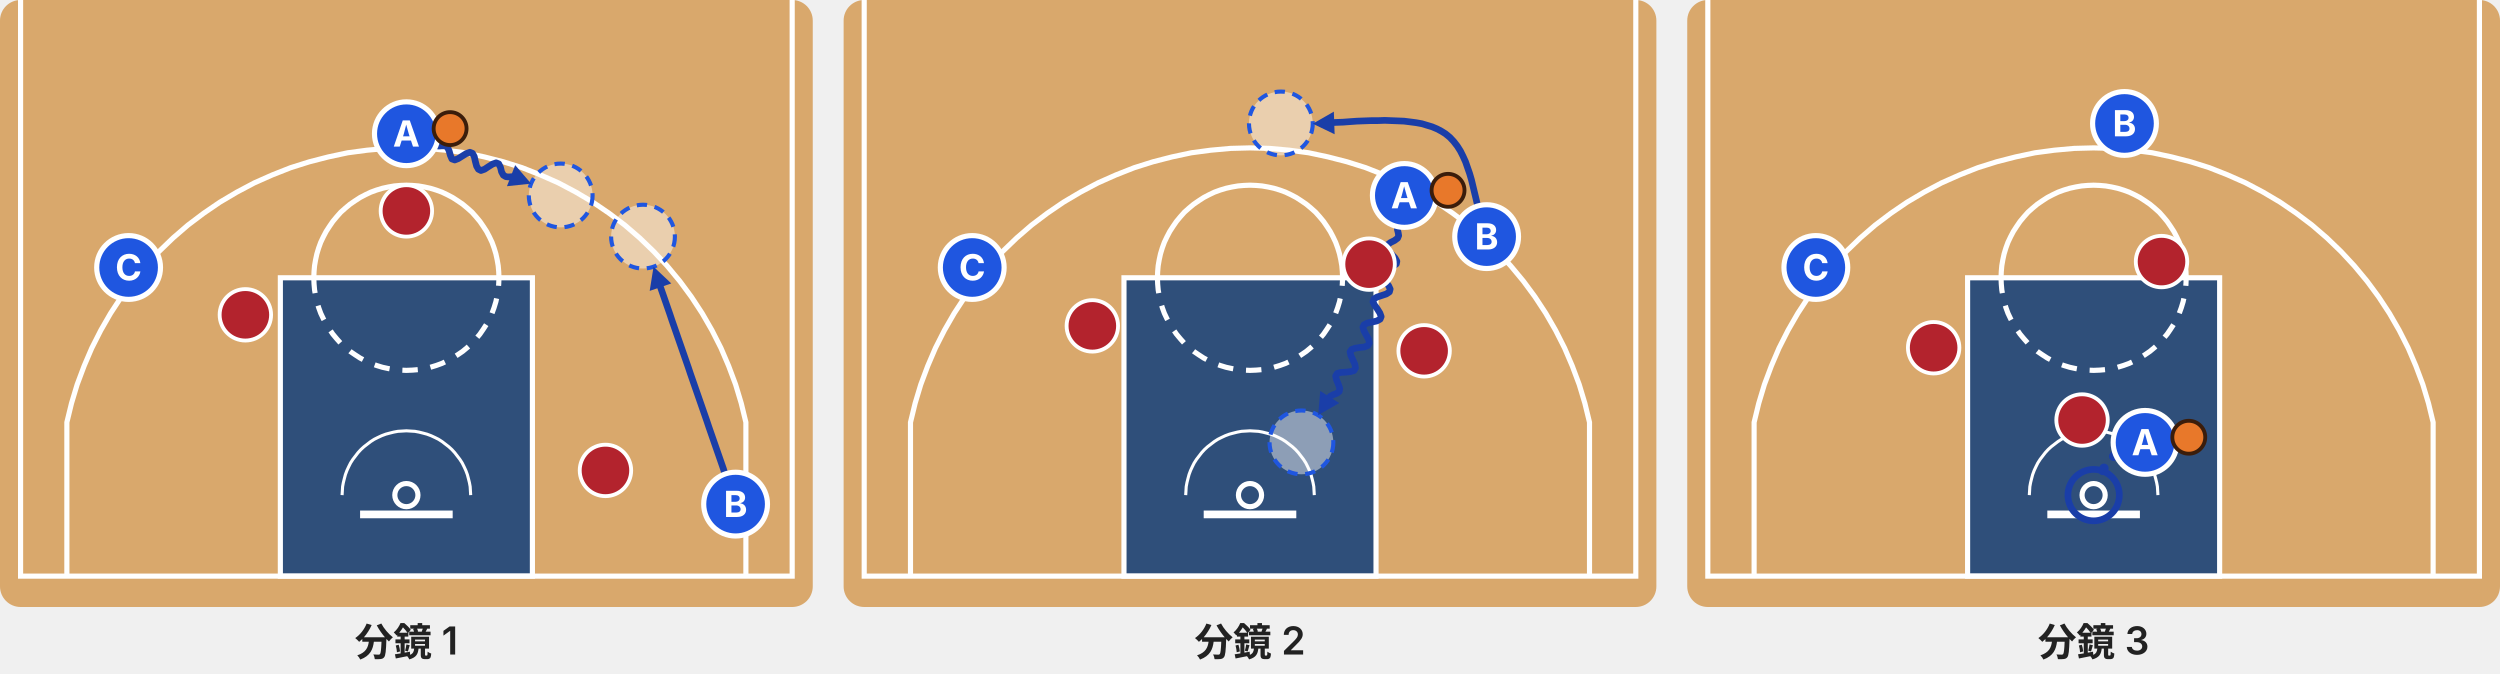
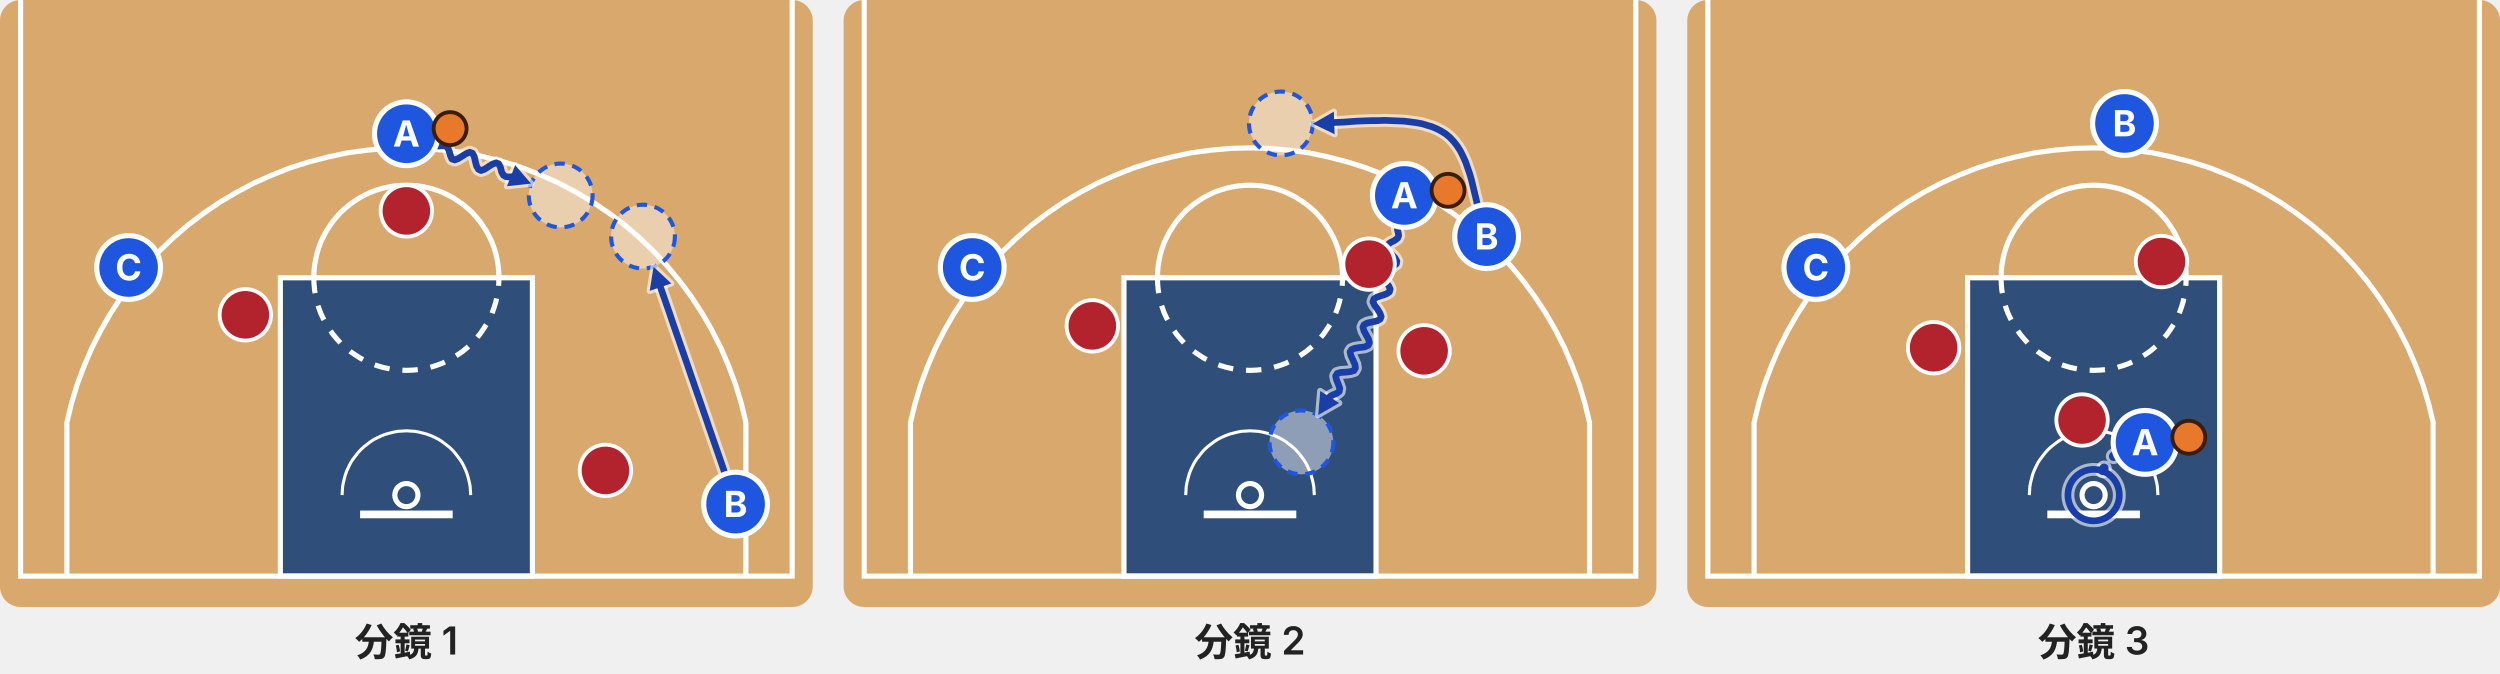
<svg xmlns="http://www.w3.org/2000/svg" viewBox="0 0 972.0 262.0" width="972.0" height="262.0" font-family="-apple-system, 'PingFang TC', 'Noto Sans TC', sans-serif">
  <g transform="translate(0,0)">
    <rect width="316.0" height="236.0" rx="8" fill="#d9a86c" />
    <rect x="109.0" y="108.0" width="98.0" height="116.0" fill="#2f4f7a" stroke="#ffffff" stroke-width="2" />
    <polyline points="8.0,0.0 8.0,224.0 308.0,224.0 308.0,0.0" fill="none" stroke="#ffffff" stroke-width="2" />
    <polyline points="194.0,108.0 193.9,105.6 193.7,103.3 193.3,101.0 192.8,98.7 192.1,96.4 191.3,94.2 190.3,92.1 189.2,90.0 187.9,88.0 186.6,86.1 185.1,84.3 183.5,82.5 181.7,80.9 179.9,79.4 178.0,78.1 176.0,76.8 173.9,75.7 171.8,74.7 169.6,73.9 167.3,73.2 165.0,72.7 162.7,72.3 160.4,72.1 158.0,72.0 155.6,72.1 153.3,72.3 151.0,72.7 148.7,73.2 146.4,73.9 144.2,74.7 142.1,75.7 140.0,76.8 138.0,78.1 136.1,79.4 134.3,80.9 132.5,82.5 130.9,84.3 129.4,86.1 128.1,88.0 126.8,90.0 125.7,92.1 124.7,94.2 123.9,96.4 123.2,98.7 122.7,101.0 122.3,103.3 122.1,105.6 122.0,108.0" fill="none" stroke="#ffffff" stroke-width="2" />
    <polyline points="122.0,108.0 122.1,110.4 122.3,112.7 122.7,115.0 123.2,117.3 123.9,119.6 124.7,121.8 125.7,123.9 126.8,126.0 128.1,128.0 129.4,129.9 130.9,131.7 132.5,133.5 134.3,135.1 136.1,136.6 138.0,137.9 140.0,139.2 142.1,140.3 144.2,141.3 146.4,142.1 148.7,142.8 151.0,143.3 153.3,143.7 155.6,143.9 158.0,144.0 160.4,143.9 162.7,143.7 165.0,143.3 167.3,142.8 169.6,142.1 171.8,141.3 173.9,140.3 176.0,139.2 178.0,137.9 179.9,136.6 181.7,135.1 183.5,133.5 185.1,131.7 186.6,129.9 187.9,128.0 189.2,126.0 190.3,123.9 191.3,121.8 192.1,119.6 192.8,117.3 193.3,115.0 193.7,112.7 193.9,110.4 194.0,108.0" fill="none" stroke="#ffffff" stroke-width="2" stroke-dasharray="6 5" />
    <polyline points="290.0,224.0 290.0,164.2 288.2,156.8 286.0,149.5 283.3,142.3 280.3,135.3 276.8,128.4 273.0,121.8 268.8,115.4 264.3,109.3 259.4,103.4 254.2,97.8 248.7,92.5 242.9,87.5 236.8,82.9 230.5,78.6 223.9,74.7 217.1,71.1 210.1,68.0 203.0,65.2 195.7,62.9 188.3,61.0 180.8,59.4 173.3,58.4 165.6,57.7 158.0,57.5 150.4,57.7 142.7,58.4 135.2,59.4 127.7,61.0 120.3,62.9 113.0,65.2 105.9,68.0 98.9,71.1 92.1,74.7 85.5,78.6 79.2,82.9 73.1,87.5 67.3,92.5 61.8,97.8 56.6,103.4 51.7,109.3 47.2,115.4 43.0,121.8 39.2,128.4 35.7,135.3 32.7,142.3 30.0,149.5 27.8,156.8 26.0,164.2 26.0,224.0" fill="none" stroke="#ffffff" stroke-width="2" />
    <polyline points="183.0,192.5 182.9,190.9 182.8,189.2 182.5,187.6 182.1,186.0 181.7,184.5 181.1,182.9 180.4,181.4 179.7,180.0 178.8,178.6 177.8,177.3 176.8,176.0 175.7,174.8 174.5,173.7 173.2,172.7 171.9,171.7 170.5,170.8 169.1,170.1 167.6,169.4 166.0,168.8 164.5,168.4 162.9,168.0 161.3,167.7 159.6,167.6 158.0,167.5 156.4,167.6 154.7,167.7 153.1,168.0 151.5,168.4 150.0,168.8 148.4,169.4 146.9,170.1 145.5,170.8 144.1,171.7 142.8,172.7 141.5,173.7 140.3,174.8 139.2,176.0 138.2,177.3 137.2,178.6 136.3,180.0 135.6,181.4 134.9,182.9 134.3,184.5 133.9,186.0 133.5,187.6 133.2,189.2 133.1,190.9 133.0,192.5" fill="none" stroke="#ffffff" stroke-width="1.2" />
    <line x1="140.0" y1="200.0" x2="176.0" y2="200.0" stroke="#ffffff" stroke-width="3" />
    <circle cx="158.0" cy="192.5" r="4.5" fill="none" stroke="#ffffff" stroke-width="2" />
    <circle cx="218.0" cy="76.0" r="12.4" fill="#ffffff" fill-opacity="0.45" stroke="#1f56e0" stroke-width="1.6" stroke-dasharray="4 3" />
    <circle cx="250.0" cy="92.0" r="12.4" fill="#ffffff" fill-opacity="0.45" stroke="#1f56e0" stroke-width="1.6" stroke-dasharray="4 3" />
+     <polyline points="169.5,56.6 170.6,56.8 171.8,56.7 173.0,56.7 174.0,57.3 174.6,58.6 175.1,60.4 175.7,61.8 176.8,62.2 178.1,61.7 179.7,60.7 181.3,59.7 182.7,59.2 183.7,59.6 184.4,60.9 184.8,62.7 185.3,64.6 186.0,65.8 187.0,66.3 188.4,65.8 189.9,64.8 191.5,63.8 192.9,63.3 193.9,63.7 194.6,65.1 195.0,66.8 195.7,68.1 196.7,68.7 197.8,68.8 199.0,68.7 200.2,68.9 200.2,68.9" fill="none" stroke="#ffffff" stroke-width="5.0" stroke-linecap="round" stroke-linejoin="round" stroke-opacity="0.6" fill-opacity="0.6" />
+     <polygon points="206.5,71.4 200.3,64.2 197.1,72.4" fill="#ffffff" stroke="#ffffff" stroke-width="2.4" stroke-linejoin="round" stroke-opacity="0.6" fill-opacity="0.6" />
    <polyline points="169.5,56.6 170.6,56.8 171.8,56.7 173.0,56.7 174.0,57.3 174.6,58.6 175.1,60.4 175.7,61.8 176.8,62.2 178.1,61.7 179.7,60.7 181.3,59.7 182.7,59.2 183.7,59.6 184.4,60.9 184.8,62.7 185.3,64.6 186.0,65.8 187.0,66.3 188.4,65.8 189.9,64.8 191.5,63.8 192.9,63.3 193.9,63.7 194.6,65.1 195.0,66.8 195.7,68.1 196.7,68.7 197.8,68.8 199.0,68.7 200.2,68.9 200.2,68.9" fill="none" stroke="#1a3ea8" stroke-width="2.6" stroke-linecap="round" stroke-linejoin="round" />
    <polygon points="206.5,71.4 200.3,64.2 197.1,72.4" fill="#1a3ea8" />
+     <polyline points="281.9,184.3 281.2,182.1 280.4,179.8 279.6,177.5 278.8,175.2 278.0,172.9 277.2,170.6 276.4,168.3 275.6,166.0 274.8,163.6 274.0,161.3 273.2,159.0 272.4,156.7 271.6,154.4 270.8,152.1 270.0,149.8 269.2,147.5 268.4,145.2 267.6,142.8 266.8,140.5 266.0,138.2 265.2,135.9 264.4,133.6 263.6,131.3 262.8,129.0 262.0,126.7 261.2,124.4 260.4,122.0 259.6,119.7 258.8,117.4 258.0,115.1 257.2,112.8 256.4,110.5 256.3,110.1" fill="none" stroke="#ffffff" stroke-width="5.0" stroke-linecap="round" stroke-linejoin="round" stroke-opacity="0.6" fill-opacity="0.6" />
+     <polygon points="254.1,103.7 252.6,113.1 261.0,110.2" fill="#ffffff" stroke="#ffffff" stroke-width="2.4" stroke-linejoin="round" stroke-opacity="0.6" fill-opacity="0.6" />
    <polyline points="281.9,184.3 281.2,182.1 280.4,179.8 279.6,177.5 278.8,175.2 278.0,172.9 277.2,170.6 276.4,168.3 275.6,166.0 274.8,163.6 274.0,161.3 273.2,159.0 272.4,156.7 271.6,154.4 270.8,152.1 270.0,149.8 269.2,147.5 268.4,145.2 267.6,142.8 266.8,140.5 266.0,138.2 265.2,135.9 264.4,133.6 263.6,131.3 262.8,129.0 262.0,126.7 261.2,124.4 260.4,122.0 259.6,119.7 258.8,117.4 258.0,115.1 257.2,112.8 256.4,110.5 256.3,110.1" fill="none" stroke="#1a3ea8" stroke-width="2.6" stroke-linecap="round" stroke-linejoin="round" />
    <polygon points="254.1,103.7 252.6,113.1 261.0,110.2" fill="#1a3ea8" />
    <circle cx="158.0" cy="82.0" r="10.0" fill="#b3232d" stroke="#fff" stroke-width="1.5" />
    <circle cx="235.4" cy="182.9" r="10.0" fill="#b3232d" stroke="#fff" stroke-width="1.5" />
    <circle cx="95.4" cy="122.4" r="10.0" fill="#b3232d" stroke="#fff" stroke-width="1.5" />
    <circle cx="158.0" cy="52.0" r="12.4" fill="#1f56e0" stroke="#fff" stroke-width="2" />
    <text x="158.0" y="57.0" font-size="14" font-weight="700" fill="#fff" text-anchor="middle">A</text>
    <circle cx="286.0" cy="196.0" r="12.4" fill="#1f56e0" stroke="#fff" stroke-width="2" />
    <text x="286.0" y="201.0" font-size="14" font-weight="700" fill="#fff" text-anchor="middle">B</text>
    <circle cx="50.0" cy="104.0" r="12.4" fill="#1f56e0" stroke="#fff" stroke-width="2" />
    <text x="50.0" y="109.0" font-size="14" font-weight="700" fill="#fff" text-anchor="middle">C</text>
    <circle cx="175.0" cy="50.0" r="6.4" fill="#e8782a" stroke="#3b1d0b" stroke-width="1.5" />
    <text x="158.0" y="255.0" font-size="15" font-weight="600" fill="#222" text-anchor="middle">分鏡 1</text>
  </g>
  <g transform="translate(328,0)">
    <rect width="316.0" height="236.0" rx="8" fill="#d9a86c" />
    <rect x="109.0" y="108.0" width="98.0" height="116.0" fill="#2f4f7a" stroke="#ffffff" stroke-width="2" />
    <polyline points="8.0,0.0 8.0,224.0 308.0,224.0 308.0,0.0" fill="none" stroke="#ffffff" stroke-width="2" />
    <polyline points="194.0,108.0 193.9,105.6 193.7,103.3 193.3,101.0 192.8,98.7 192.1,96.4 191.3,94.2 190.3,92.1 189.2,90.0 187.9,88.0 186.6,86.1 185.1,84.3 183.5,82.5 181.7,80.9 179.9,79.4 178.0,78.1 176.0,76.8 173.9,75.7 171.8,74.7 169.6,73.9 167.3,73.2 165.0,72.7 162.7,72.3 160.4,72.1 158.0,72.0 155.6,72.1 153.3,72.3 151.0,72.7 148.7,73.2 146.4,73.9 144.2,74.7 142.1,75.7 140.0,76.8 138.0,78.1 136.1,79.4 134.3,80.9 132.5,82.5 130.9,84.3 129.4,86.1 128.1,88.0 126.8,90.0 125.7,92.1 124.7,94.2 123.9,96.4 123.2,98.7 122.7,101.0 122.3,103.3 122.1,105.6 122.0,108.0" fill="none" stroke="#ffffff" stroke-width="2" />
    <polyline points="122.0,108.0 122.1,110.4 122.3,112.7 122.7,115.0 123.2,117.3 123.9,119.6 124.7,121.8 125.7,123.9 126.8,126.0 128.1,128.0 129.4,129.9 130.9,131.7 132.5,133.5 134.3,135.1 136.1,136.6 138.0,137.9 140.0,139.2 142.1,140.3 144.2,141.3 146.4,142.1 148.7,142.8 151.0,143.3 153.3,143.7 155.6,143.9 158.0,144.0 160.4,143.9 162.7,143.7 165.0,143.3 167.3,142.8 169.6,142.1 171.8,141.3 173.9,140.3 176.0,139.2 178.0,137.9 179.9,136.6 181.7,135.1 183.5,133.5 185.1,131.7 186.6,129.9 187.9,128.0 189.2,126.0 190.3,123.9 191.3,121.8 192.1,119.6 192.8,117.3 193.3,115.0 193.7,112.7 193.9,110.4 194.0,108.0" fill="none" stroke="#ffffff" stroke-width="2" stroke-dasharray="6 5" />
    <polyline points="290.0,224.0 290.0,164.2 288.2,156.8 286.0,149.5 283.3,142.3 280.3,135.3 276.8,128.4 273.0,121.8 268.8,115.4 264.3,109.3 259.4,103.4 254.2,97.8 248.7,92.5 242.9,87.5 236.8,82.9 230.5,78.6 223.9,74.7 217.1,71.1 210.1,68.0 203.0,65.2 195.7,62.9 188.3,61.0 180.8,59.4 173.3,58.4 165.6,57.7 158.0,57.5 150.4,57.7 142.7,58.4 135.2,59.4 127.7,61.0 120.3,62.9 113.0,65.2 105.9,68.0 98.9,71.1 92.1,74.7 85.5,78.6 79.2,82.9 73.1,87.5 67.3,92.5 61.8,97.8 56.6,103.4 51.7,109.3 47.2,115.4 43.0,121.8 39.2,128.4 35.7,135.3 32.7,142.3 30.0,149.5 27.8,156.8 26.0,164.2 26.0,224.0" fill="none" stroke="#ffffff" stroke-width="2" />
    <polyline points="183.0,192.5 182.9,190.9 182.8,189.2 182.5,187.6 182.1,186.0 181.7,184.5 181.1,182.9 180.4,181.4 179.7,180.0 178.8,178.6 177.8,177.3 176.8,176.0 175.7,174.8 174.5,173.7 173.2,172.7 171.9,171.7 170.5,170.8 169.1,170.1 167.6,169.4 166.0,168.8 164.5,168.4 162.9,168.0 161.3,167.7 159.6,167.6 158.0,167.5 156.4,167.6 154.7,167.7 153.1,168.0 151.5,168.4 150.0,168.8 148.4,169.4 146.9,170.1 145.5,170.8 144.1,171.7 142.8,172.7 141.5,173.7 140.3,174.8 139.2,176.0 138.2,177.3 137.2,178.6 136.3,180.0 135.6,181.4 134.9,182.9 134.3,184.5 133.9,186.0 133.5,187.6 133.2,189.2 133.1,190.9 133.0,192.5" fill="none" stroke="#ffffff" stroke-width="1.2" />
    <line x1="140.0" y1="200.0" x2="176.0" y2="200.0" stroke="#ffffff" stroke-width="3" />
    <circle cx="158.0" cy="192.5" r="4.5" fill="none" stroke="#ffffff" stroke-width="2" />
    <circle cx="178.0" cy="172.0" r="12.4" fill="#ffffff" fill-opacity="0.45" stroke="#1f56e0" stroke-width="1.6" stroke-dasharray="4 3" />
    <circle cx="170.0" cy="48.0" r="12.4" fill="#ffffff" fill-opacity="0.45" stroke="#1f56e0" stroke-width="1.6" stroke-dasharray="4 3" />
+     <polyline points="215.3,88.1 215.3,89.2 215.6,90.4 215.8,91.6 215.4,92.6 214.2,93.5 212.6,94.3 211.4,95.2 211.2,96.2 211.9,97.5 213.1,98.9 214.4,100.3 215.1,101.6 214.9,102.6 213.7,103.5 212.0,104.3 210.2,105.0 209.1,105.8 208.8,106.9 209.5,108.2 210.7,109.6 211.9,111.1 212.5,112.4 212.2,113.5 211.0,114.3 209.2,114.9 207.4,115.5 206.2,116.2 205.8,117.3 206.4,118.6 207.5,120.1 208.5,121.7 209.0,123.1 208.6,124.1 207.3,124.8 205.5,125.2 203.6,125.6 202.3,126.3 201.9,127.2 202.3,128.6 203.2,130.3 204.1,131.9 204.4,133.3 203.9,134.3 202.5,134.9 200.7,135.1 198.8,135.4 197.5,135.9 196.9,136.8 197.2,138.2 198.0,139.9 198.8,141.7 199.0,143.1 198.4,144.1 197.0,144.5 195.2,144.7 193.3,144.8 191.9,145.2 191.3,146.2 191.6,147.6 192.3,149.3 192.9,151.0 192.7,152.2 191.8,152.9 190.5,153.4 189.3,154.0 188.5,154.8 188.2,155.7" fill="none" stroke="#ffffff" stroke-width="5.0" stroke-linecap="round" stroke-linejoin="round" stroke-opacity="0.6" fill-opacity="0.6" />
+     <polygon points="184.5,161.4 192.7,156.7 185.3,152.0" fill="#ffffff" stroke="#ffffff" stroke-width="2.4" stroke-linejoin="round" stroke-opacity="0.6" fill-opacity="0.6" />
    <polyline points="215.3,88.1 215.3,89.2 215.6,90.4 215.8,91.6 215.4,92.6 214.2,93.5 212.6,94.3 211.4,95.2 211.2,96.2 211.9,97.5 213.1,98.9 214.4,100.3 215.1,101.6 214.9,102.6 213.7,103.5 212.0,104.3 210.2,105.0 209.1,105.8 208.8,106.9 209.5,108.2 210.7,109.6 211.9,111.1 212.5,112.4 212.2,113.5 211.0,114.3 209.2,114.9 207.4,115.5 206.2,116.2 205.8,117.3 206.4,118.6 207.5,120.1 208.5,121.7 209.0,123.1 208.6,124.1 207.3,124.8 205.5,125.2 203.6,125.6 202.3,126.3 201.9,127.2 202.3,128.6 203.2,130.3 204.1,131.9 204.4,133.3 203.9,134.3 202.5,134.9 200.7,135.1 198.8,135.4 197.5,135.9 196.9,136.8 197.2,138.2 198.0,139.9 198.8,141.7 199.0,143.1 198.4,144.1 197.0,144.5 195.2,144.7 193.3,144.8 191.9,145.2 191.3,146.2 191.6,147.6 192.3,149.3 192.9,151.0 192.7,152.2 191.8,152.9 190.5,153.4 189.3,154.0 188.5,154.8 188.2,155.7" fill="none" stroke="#1a3ea8" stroke-width="2.6" stroke-linecap="round" stroke-linejoin="round" />
    <polygon points="184.5,161.4 192.7,156.7 185.3,152.0" fill="#1a3ea8" />
+     <polyline points="246.5,80.1 246.5,80.0 245.9,77.4 245.3,74.9 244.7,72.4 244.1,69.9 243.4,67.5 242.6,65.2 241.8,62.9 240.8,60.7 239.8,58.7 238.6,56.8 237.2,55.0 235.7,53.4 234.0,52.0 232.4,51.0 230.7,50.1 228.8,49.3 226.8,48.7 224.8,48.1 222.6,47.7 220.3,47.4 217.9,47.1 215.5,47.0 212.9,46.9 210.4,46.8 207.7,46.9 205.1,46.9 202.3,47.0 199.6,47.1 196.8,47.3 194.1,47.5 191.3,47.6 189.2,47.7" fill="none" stroke="#ffffff" stroke-width="5.0" stroke-linecap="round" stroke-linejoin="round" stroke-opacity="0.6" fill-opacity="0.6" />
+     <polygon points="182.4,48.1 190.9,52.2 190.6,43.4" fill="#ffffff" stroke="#ffffff" stroke-width="2.4" stroke-linejoin="round" stroke-opacity="0.6" fill-opacity="0.6" />
    <polyline points="246.5,80.1 246.5,80.0 245.9,77.4 245.3,74.9 244.7,72.4 244.1,69.9 243.4,67.5 242.6,65.2 241.8,62.9 240.8,60.7 239.8,58.7 238.6,56.8 237.2,55.0 235.7,53.4 234.0,52.0 232.4,51.0 230.7,50.1 228.8,49.3 226.8,48.7 224.8,48.1 222.6,47.7 220.3,47.4 217.9,47.1 215.5,47.0 212.9,46.9 210.4,46.8 207.7,46.9 205.1,46.9 202.3,47.0 199.6,47.1 196.8,47.3 194.1,47.5 191.3,47.6 189.2,47.7" fill="none" stroke="#1a3ea8" stroke-width="2.6" stroke-linecap="round" stroke-linejoin="round" />
    <polygon points="182.4,48.1 190.9,52.2 190.6,43.4" fill="#1a3ea8" />
    <circle cx="204.3" cy="102.7" r="10.0" fill="#b3232d" stroke="#fff" stroke-width="1.5" />
    <circle cx="225.7" cy="136.4" r="10.0" fill="#b3232d" stroke="#fff" stroke-width="1.5" />
    <circle cx="96.7" cy="126.7" r="10.0" fill="#b3232d" stroke="#fff" stroke-width="1.5" />
    <circle cx="218.0" cy="76.0" r="12.4" fill="#1f56e0" stroke="#fff" stroke-width="2" />
    <text x="218.0" y="81.0" font-size="14" font-weight="700" fill="#fff" text-anchor="middle">A</text>
    <circle cx="250.0" cy="92.0" r="12.4" fill="#1f56e0" stroke="#fff" stroke-width="2" />
    <text x="250.0" y="97.0" font-size="14" font-weight="700" fill="#fff" text-anchor="middle">B</text>
    <circle cx="50.0" cy="104.0" r="12.4" fill="#1f56e0" stroke="#fff" stroke-width="2" />
    <text x="50.0" y="109.0" font-size="14" font-weight="700" fill="#fff" text-anchor="middle">C</text>
    <circle cx="235.0" cy="74.0" r="6.4" fill="#e8782a" stroke="#3b1d0b" stroke-width="1.5" />
    <text x="158.0" y="255.0" font-size="15" font-weight="600" fill="#222" text-anchor="middle">分鏡 2</text>
  </g>
  <g transform="translate(656,0)">
    <rect width="316.0" height="236.0" rx="8" fill="#d9a86c" />
    <rect x="109.0" y="108.0" width="98.0" height="116.0" fill="#2f4f7a" stroke="#ffffff" stroke-width="2" />
    <polyline points="8.0,0.0 8.0,224.0 308.0,224.0 308.0,0.0" fill="none" stroke="#ffffff" stroke-width="2" />
    <polyline points="194.0,108.0 193.9,105.6 193.7,103.3 193.3,101.0 192.8,98.7 192.1,96.4 191.3,94.2 190.3,92.1 189.2,90.0 187.9,88.0 186.6,86.1 185.1,84.3 183.5,82.5 181.7,80.9 179.9,79.4 178.0,78.1 176.0,76.8 173.9,75.7 171.8,74.7 169.6,73.9 167.3,73.2 165.0,72.7 162.7,72.3 160.4,72.1 158.0,72.0 155.6,72.1 153.3,72.3 151.0,72.7 148.7,73.2 146.4,73.9 144.2,74.7 142.1,75.7 140.0,76.8 138.0,78.1 136.1,79.4 134.3,80.9 132.5,82.5 130.9,84.3 129.4,86.1 128.1,88.0 126.8,90.0 125.7,92.1 124.7,94.2 123.9,96.4 123.2,98.7 122.7,101.0 122.3,103.3 122.1,105.6 122.0,108.0" fill="none" stroke="#ffffff" stroke-width="2" />
    <polyline points="122.0,108.0 122.1,110.4 122.3,112.7 122.7,115.0 123.2,117.3 123.9,119.6 124.7,121.8 125.7,123.9 126.8,126.0 128.1,128.0 129.4,129.9 130.9,131.7 132.5,133.5 134.3,135.1 136.1,136.6 138.0,137.9 140.0,139.2 142.1,140.3 144.2,141.3 146.4,142.1 148.7,142.8 151.0,143.3 153.3,143.7 155.6,143.9 158.0,144.0 160.4,143.9 162.7,143.7 165.0,143.3 167.3,142.8 169.6,142.1 171.8,141.3 173.9,140.3 176.0,139.2 178.0,137.9 179.9,136.6 181.7,135.1 183.5,133.5 185.1,131.7 186.6,129.9 187.9,128.0 189.2,126.0 190.3,123.9 191.3,121.8 192.1,119.6 192.8,117.3 193.3,115.0 193.7,112.7 193.9,110.4 194.0,108.0" fill="none" stroke="#ffffff" stroke-width="2" stroke-dasharray="6 5" />
    <polyline points="290.0,224.0 290.0,164.2 288.2,156.8 286.0,149.5 283.3,142.3 280.3,135.3 276.8,128.4 273.0,121.8 268.8,115.4 264.3,109.3 259.4,103.4 254.2,97.8 248.7,92.5 242.9,87.5 236.8,82.9 230.5,78.6 223.9,74.7 217.1,71.1 210.1,68.0 203.0,65.2 195.7,62.9 188.3,61.0 180.8,59.4 173.3,58.4 165.6,57.7 158.0,57.5 150.4,57.7 142.7,58.4 135.2,59.4 127.7,61.0 120.3,62.9 113.0,65.2 105.9,68.0 98.9,71.1 92.1,74.7 85.5,78.6 79.2,82.9 73.1,87.5 67.3,92.5 61.8,97.8 56.6,103.4 51.7,109.3 47.2,115.4 43.0,121.8 39.2,128.4 35.7,135.3 32.7,142.3 30.0,149.5 27.8,156.8 26.0,164.2 26.0,224.0" fill="none" stroke="#ffffff" stroke-width="2" />
    <polyline points="183.0,192.5 182.9,190.9 182.8,189.2 182.5,187.6 182.1,186.0 181.7,184.5 181.1,182.9 180.4,181.4 179.7,180.0 178.8,178.6 177.8,177.3 176.8,176.0 175.7,174.8 174.5,173.7 173.2,172.7 171.9,171.7 170.5,170.8 169.1,170.1 167.6,169.4 166.0,168.8 164.5,168.4 162.9,168.0 161.3,167.7 159.6,167.6 158.0,167.5 156.4,167.6 154.7,167.7 153.1,168.0 151.5,168.4 150.0,168.8 148.4,169.4 146.9,170.1 145.5,170.8 144.1,171.7 142.8,172.7 141.5,173.7 140.3,174.8 139.2,176.0 138.2,177.3 137.2,178.6 136.3,180.0 135.6,181.4 134.9,182.9 134.3,184.5 133.9,186.0 133.5,187.6 133.2,189.2 133.1,190.9 133.0,192.5" fill="none" stroke="#ffffff" stroke-width="1.2" />
    <line x1="140.0" y1="200.0" x2="176.0" y2="200.0" stroke="#ffffff" stroke-width="3" />
    <circle cx="158.0" cy="192.5" r="4.5" fill="none" stroke="#ffffff" stroke-width="2" />
+     <polyline points="166.6,176.9 165.9,177.3 164.3,178.6 163.0,180.3 162.0,182.1 161.5,183.1" fill="none" stroke="#ffffff" stroke-width="6.0" stroke-linecap="round" stroke-linejoin="round" stroke-opacity="0.6" fill-opacity="0.6" stroke-dasharray="1 6" />
+     <circle cx="158.0" cy="192.5" r="10.0" fill="none" stroke="#ffffff" stroke-width="5.0" stroke-opacity="0.6" fill-opacity="0.6" />
    <polyline points="166.6,176.9 165.9,177.3 164.3,178.6 163.0,180.3 162.0,182.1 161.5,183.1" fill="none" stroke="#1a3ea8" stroke-width="3.6" stroke-linecap="round" stroke-linejoin="round" stroke-dasharray="1 6" />
    <circle cx="158.0" cy="192.5" r="10.0" fill="none" stroke="#1a3ea8" stroke-width="2.6" />
    <circle cx="153.5" cy="163.3" r="10.0" fill="#b3232d" stroke="#fff" stroke-width="1.5" />
    <circle cx="184.4" cy="101.7" r="10.0" fill="#b3232d" stroke="#fff" stroke-width="1.5" />
    <circle cx="95.8" cy="135.2" r="10.0" fill="#b3232d" stroke="#fff" stroke-width="1.5" />
    <circle cx="178.0" cy="172.0" r="12.4" fill="#1f56e0" stroke="#fff" stroke-width="2" />
    <text x="178.0" y="177.0" font-size="14" font-weight="700" fill="#fff" text-anchor="middle">A</text>
    <circle cx="170.0" cy="48.0" r="12.4" fill="#1f56e0" stroke="#fff" stroke-width="2" />
    <text x="170.0" y="53.0" font-size="14" font-weight="700" fill="#fff" text-anchor="middle">B</text>
    <circle cx="50.0" cy="104.0" r="12.4" fill="#1f56e0" stroke="#fff" stroke-width="2" />
    <text x="50.0" y="109.0" font-size="14" font-weight="700" fill="#fff" text-anchor="middle">C</text>
    <circle cx="195.0" cy="170.0" r="6.4" fill="#e8782a" stroke="#3b1d0b" stroke-width="1.5" />
    <text x="158.0" y="255.0" font-size="15" font-weight="600" fill="#222" text-anchor="middle">分鏡 3</text>
  </g>
</svg>
